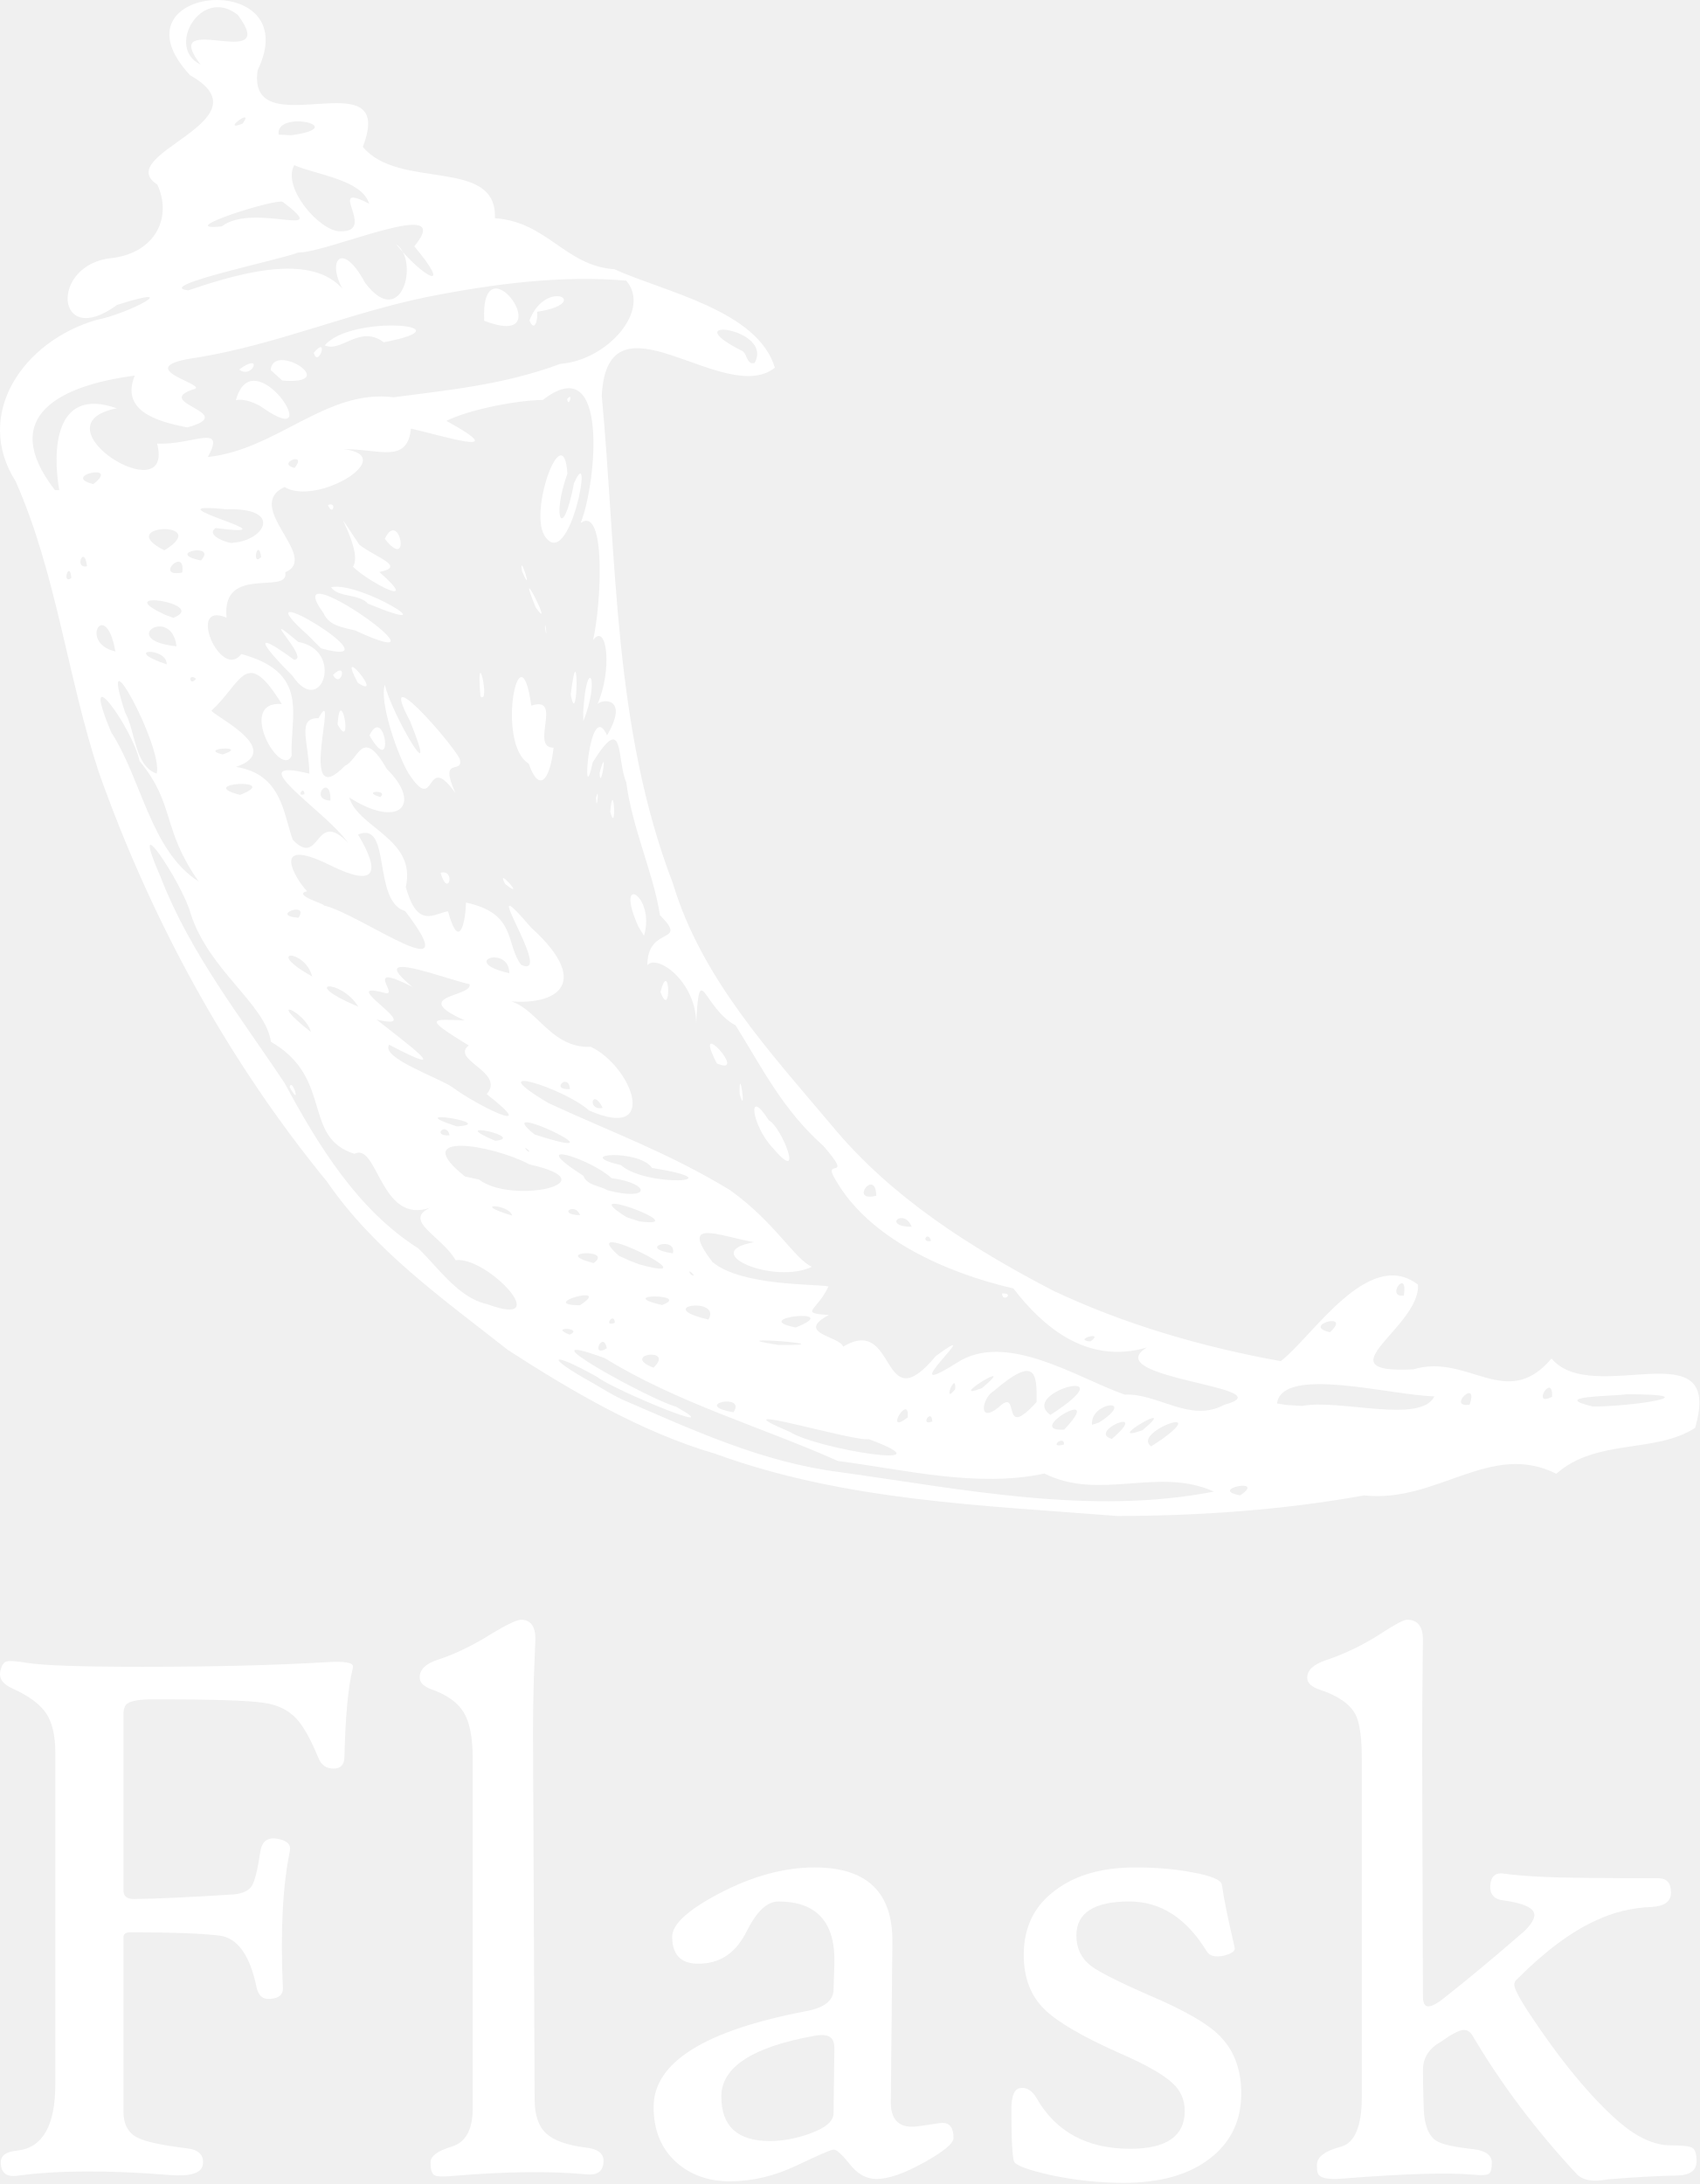
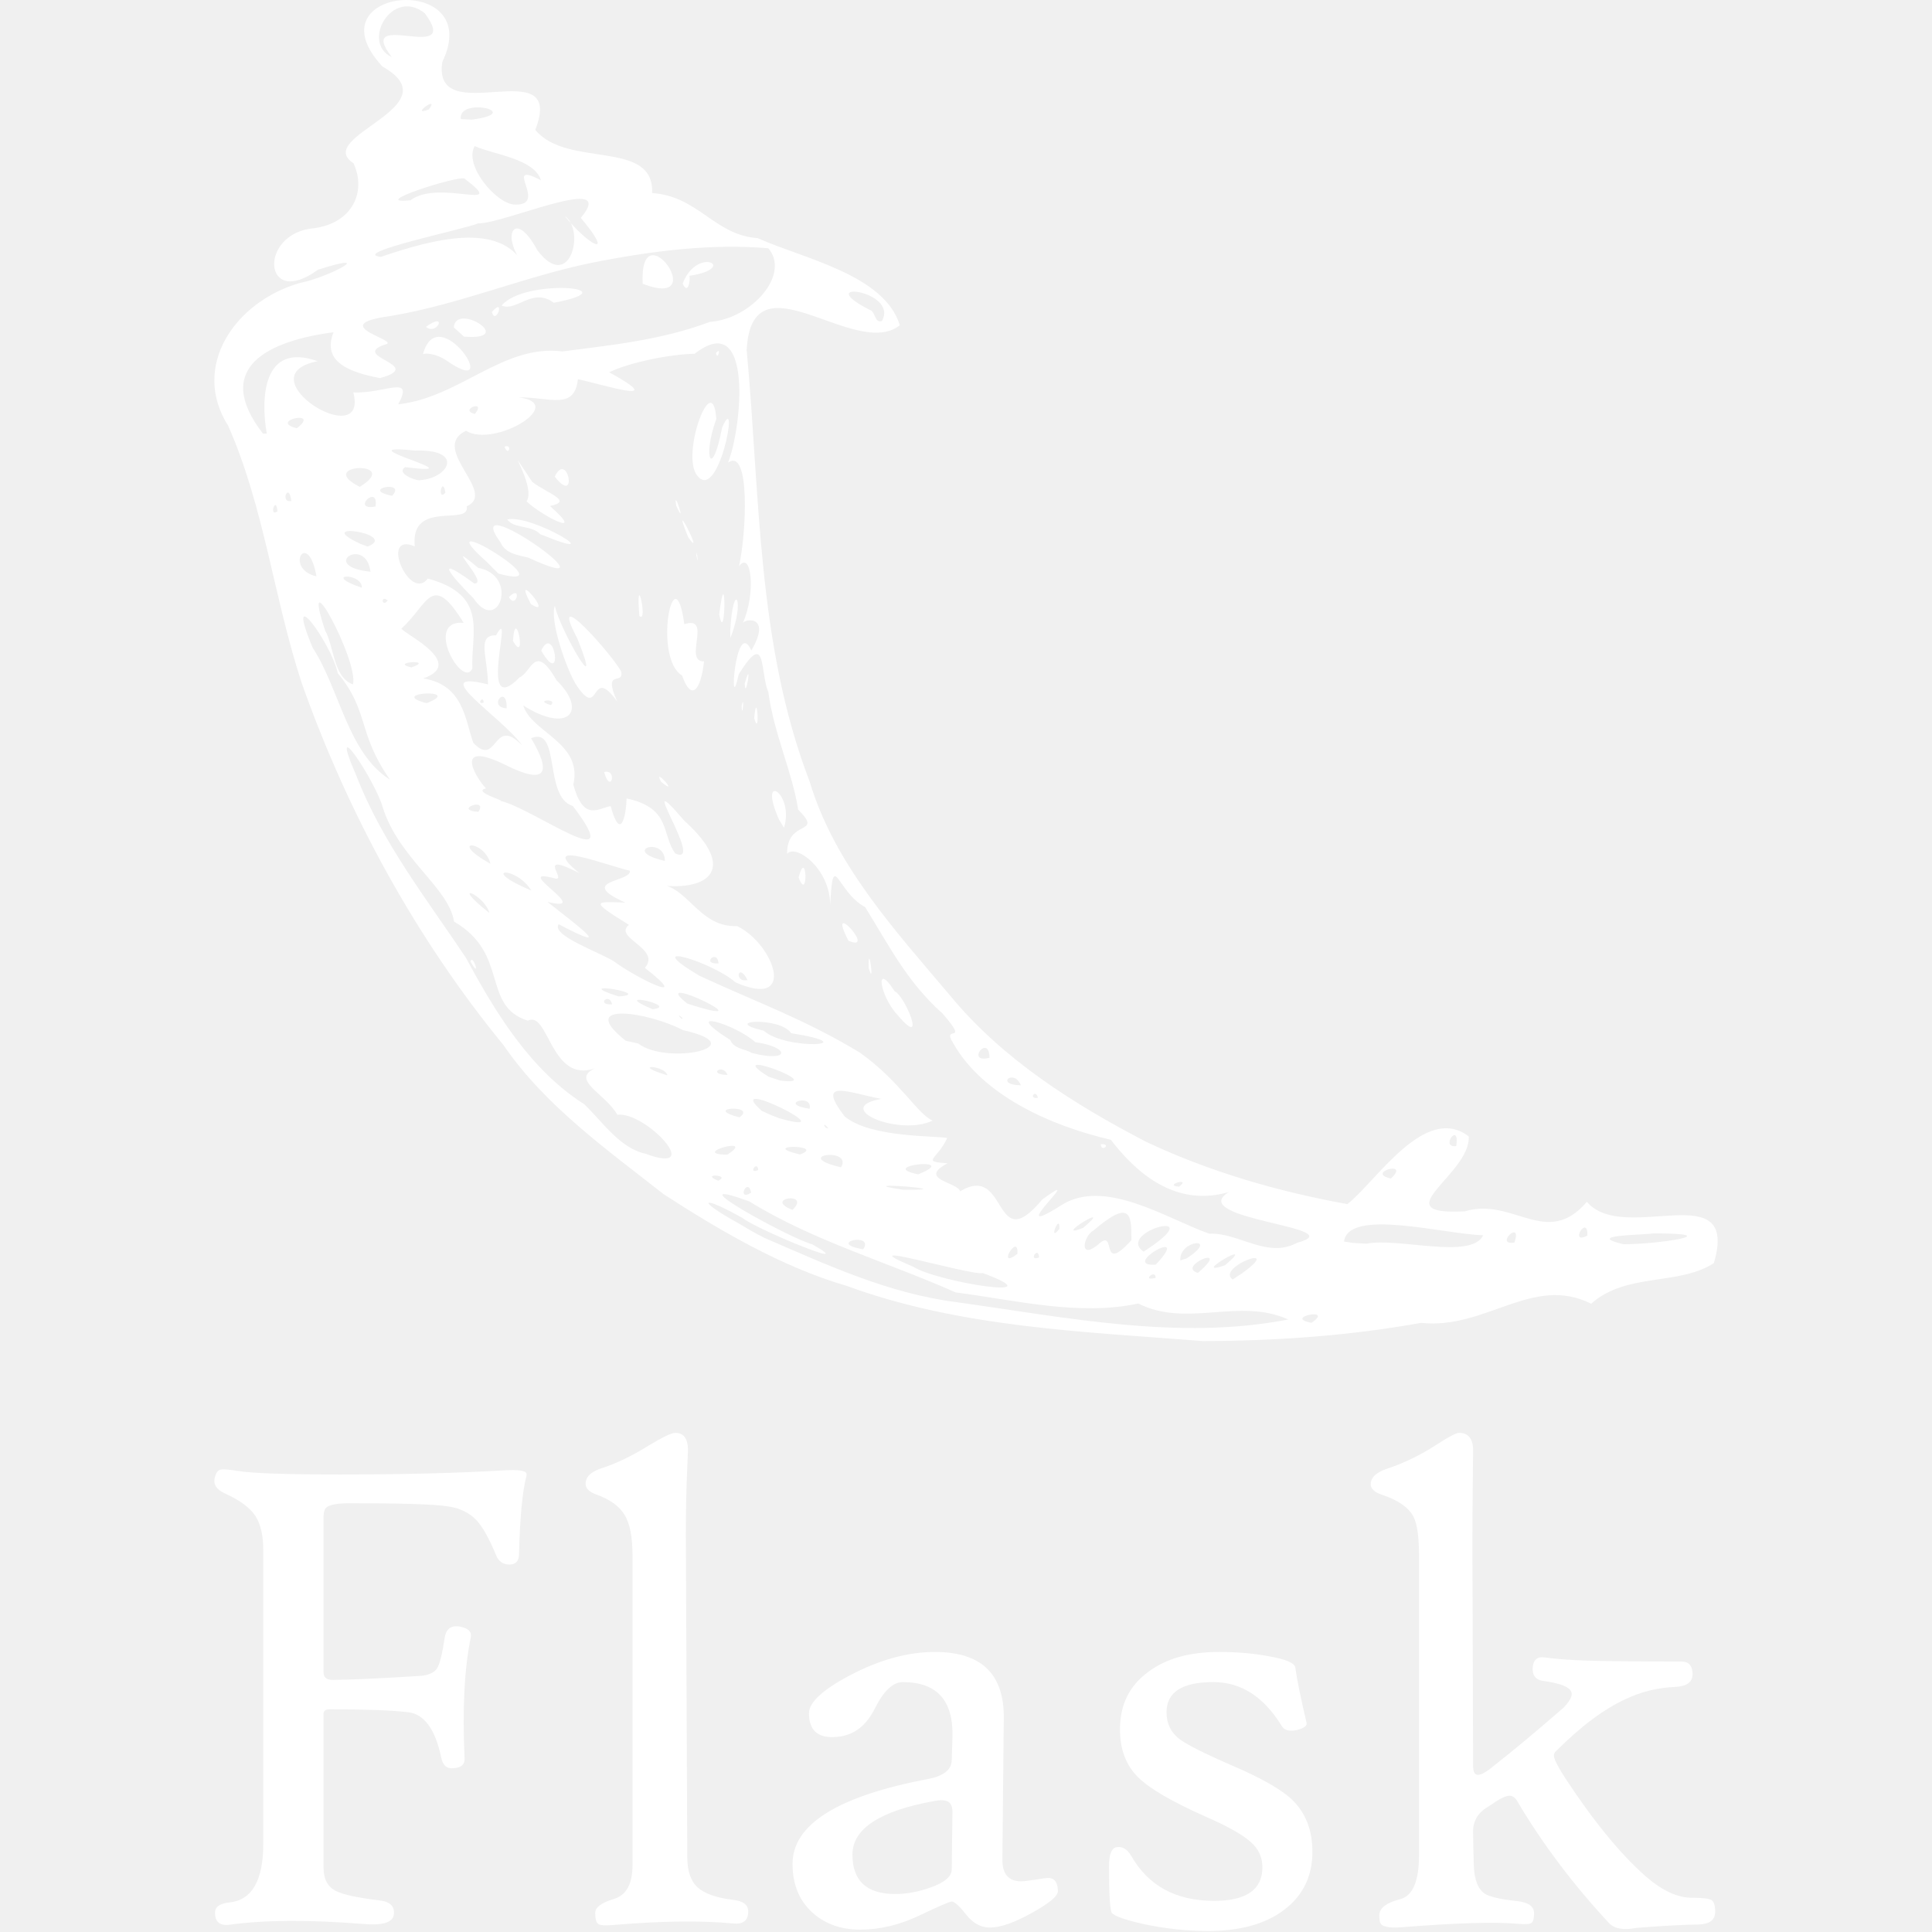
- <svg xmlns="http://www.w3.org/2000/svg" width="256px" height="329px" viewBox="0 0 256 329" version="1.1" preserveAspectRatio="xMidYMid">
+ <svg xmlns="http://www.w3.org/2000/svg" width="512px" height="512px" viewBox="0 0 256 329" version="1.1" preserveAspectRatio="xMidYMid">
  <g fill="#ffffff">
    <path d="M76.501,203.351 C66.752,195.681 56.348,188.331 49.24,177.974 C34.28,159.71 22.764,138.569 14.891,116.349 C10.131,101.899 8.502,86.408 2.362,72.519 C-4.053,62.428 3.466,51.405 14.518,48.199 C19.435,47.251 28.086,42.609 17.643,45.931 C8.279,52.797 7.377,39.692 16.977,38.861 C23.529,37.992 25.941,32.631 23.698,27.805 C16.662,23.214 40.753,18.179 28.63,11.332 C16.01,-2.289 46.291,-4.91 38.818,10.561 C37.032,22.456 59.984,8.376 54.654,22.115 C60.069,28.714 74.926,23.62 74.553,32.872 C82.439,33.414 85.146,40.045 92.541,40.555 C100.218,44.021 114.121,46.747 116.729,55.392 C109.119,61.415 91.502,42.949 90.651,59.624 C92.953,84.262 92.366,109.641 101.377,133.102 C105.639,147.306 115.977,158.487 125.308,169.552 C134.241,180.386 146.338,188.018 158.671,194.439 C169.486,199.54 181.146,202.919 192.936,205.045 C197.715,201.389 206.157,187.795 213.611,193.523 C213.971,199.972 198.815,206.994 212.9,206.281 C221.178,203.783 226.913,212.675 233.726,204.652 C240.004,212.088 259.817,199.905 255.351,215.103 C249.309,219 240.501,216.645 234.453,222.008 C224.481,217.025 216.541,226.461 205.497,225.271 C193.237,227.467 180.759,228.351 168.33,228.369 C147.934,226.76 127.108,226.081 107.706,218.98 C96.773,215.803 86.108,209.577 76.501,203.351 L76.501,203.351 Z M93.725,210.819 C104.397,215.429 114.834,220.294 126.532,221.765 C145.09,224.342 164.255,228.317 182.878,224.695 C174.45,220.89 165.733,226.173 157.337,221.975 C147.268,224.139 136.459,221.419 126.217,220.078 C114.578,214.894 102.011,211.33 91.11,204.593 C77.482,199.618 98.153,210.976 101.834,211.899 C110.348,216.73 92.469,209.42 89.945,207.412 C82.812,203.41 81.903,204.247 89.24,208.308 C90.717,209.172 92.176,210.081 93.725,210.819 L93.725,210.819 Z M73.414,196.466 C83.76,200.298 73.369,189.194 68.635,189.836 C66.536,186.193 60.612,183.891 64.79,181.936 C57.277,184.546 56.917,172.016 53.387,173.809 C45.435,171.298 50.293,162.404 40.818,156.938 C39.954,151.183 31.409,146.194 28.688,137.516 C27.485,133.07 19.03,120.313 24.222,132.186 C28.642,143.617 36.417,153.413 42.891,163.189 C47.913,172.5 53.85,182.237 62.999,188.044 C66.086,191.006 69.06,195.537 73.414,196.466 L73.414,196.466 Z M43.624,163.751 C43.982,162.188 45.514,167.131 43.624,163.751 L43.624,163.751 Z M85.807,201.056 C88.095,200.03 82.511,199.762 85.807,201.056 L85.807,201.056 Z M91.416,203.104 C90.836,200.278 88.854,204.686 91.416,203.104 L91.416,203.104 Z M98.447,206.033 C101.788,202.847 93.288,204.024 98.447,206.033 L98.447,206.033 Z M110.492,212.747 C112.525,209.746 103.985,211.618 110.492,212.747 L110.492,212.747 Z M87.364,196.624 C92.555,193.262 80.648,196.577 87.364,196.624 L87.364,196.624 Z M92.633,199.252 C92.483,197.479 90.757,200.049 92.633,199.252 L92.633,199.252 Z M118.979,215.697 C123.216,218.372 143.717,221.556 130.881,216.795 C128.728,217.247 107.078,210.668 118.979,215.697 L118.979,215.697 Z M77.156,183.119 C76.744,181.342 70.577,181.151 77.156,183.119 L77.156,183.119 Z M89.416,190.274 C92.613,188.044 82.792,188.553 89.416,190.274 L89.416,190.274 Z M99.734,196.597 C104.318,194.871 92.307,194.864 99.734,196.597 L99.734,196.597 Z M72.159,177.686 C77.129,181.497 92.208,178.176 79.77,175.411 C74.114,172.396 61.363,170.33 70.055,177.229 L72.159,177.686 L72.159,177.686 Z M106.725,198.781 C108.797,195.256 98.04,196.766 106.725,198.781 L106.725,198.781 Z M96.222,190.436 C108.372,193.87 86.003,182.746 93.223,189.168 L94.825,189.894 L96.222,190.436 L96.222,190.436 Z M117.28,202.606 C128.788,202.717 106.882,201.018 117.28,202.606 L117.28,202.606 Z M67.733,171.028 C67.281,168.884 64.895,171.206 67.733,171.028 L67.733,171.028 Z M136.746,213.526 C137.053,209.656 132.992,216.41 136.746,213.526 L136.746,213.526 Z M87.375,183.054 C86.676,181.014 83.78,182.969 87.375,183.054 L87.375,183.054 Z M68.824,169.682 C75.43,169.284 59.775,166.773 68.824,169.682 L68.824,169.682 Z M46.846,155.478 C46.023,152.308 39.66,149.784 46.846,155.478 L46.846,155.478 Z M104.541,192.092 C103.332,190.711 103.971,192.392 104.541,192.092 L104.541,192.092 Z M140.446,214.129 C140.336,212.016 138.491,214.925 140.446,214.129 L140.446,214.129 Z M101.363,188.809 C102.011,186.089 95.727,187.984 101.363,188.809 L101.363,188.809 Z M74.611,171.853 C79.529,171.329 66.732,168.531 74.611,171.853 L74.611,171.853 Z M119.863,199.972 C127.526,196.937 112.395,198.493 119.863,199.972 L119.863,199.972 Z M96.328,183.997 C105.155,185.133 85.82,177.987 94.386,183.355 L96.328,183.997 L96.328,183.997 Z M127.009,202.861 C135.255,197.938 132.535,214.403 140.997,204.254 C149.34,198.16 133.79,211.787 144.07,205.34 C151.511,200.363 162.496,207.7 169.435,210.087 C174.423,209.845 179.276,214.403 184.395,211.629 C194.243,208.974 165.132,207.694 172.762,202.991 C163.751,205.615 157.096,199.866 152.661,194.092 C142.552,191.757 130.867,186.591 125.819,177.64 C123.76,174.286 128.788,178.118 124.041,172.625 C117.953,167.21 114.913,161.056 110.825,154.472 C105.94,151.869 105.364,144.199 104.874,154.218 C104.914,147.894 98.976,143.637 97.525,145.403 C97.498,139.314 103.881,142.368 99.415,137.863 C98.454,131.552 95.288,124.975 94.339,117.847 C92.863,114.414 94.13,107.058 89.292,114.832 C87.533,123.051 88.71,104.736 91.45,110.771 C95.046,104.612 90.154,105.337 89.958,106.188 C92.3,100.99 91.443,93.613 89.344,96.425 C90.593,90.912 91.319,76.141 87.481,78.763 C89.808,72.996 91.895,52.384 81.784,60.245 C77.691,60.303 70.597,61.73 67.249,63.397 C77.757,69.191 66.189,65.489 61.906,64.567 C61.35,69.929 57.113,67.614 51.816,67.666 C60.278,68.712 47.697,76.317 42.852,73.362 C36.548,76.37 48.286,83.89 42.976,86.217 C43.631,89.716 33.324,84.95 34.129,93.045 C28.014,90.467 33.292,102.644 36.352,98.524 C46.756,101.343 43.676,107.758 43.937,113.858 C42.243,117.408 35.567,105.508 42.452,106.057 C37.018,97.235 36.444,102.866 31.931,106.966 C30.885,107.261 43.44,112.798 35.56,115.532 C42.492,116.605 42.695,122.673 44.108,126.512 C48.273,130.852 47.415,121.717 52.406,126.937 C49.247,122.286 35.691,113.838 46.605,116.546 C46.547,111.871 44.63,108.098 47.978,108.188 C51.294,102.192 44.506,122.98 51.974,115.356 C54.039,114.454 54.557,109.353 58.271,115.84 C63.665,121.15 60.22,124.993 52.608,120.129 C53.967,124.752 62.789,126.399 61.129,133.626 C62.886,139.982 65.346,137.64 67.49,137.274 C69.171,143.447 70.127,138.909 70.205,135.966 C77.901,137.615 76.096,142.165 78.508,145.344 C83.811,147.736 70.917,129.12 80.02,139.746 C89.598,148.397 83.616,152.007 75.018,150.621 C80.458,150.182 82.209,157.978 89.018,157.703 C95.223,160.658 99.428,171.997 88.73,167.275 C85.022,163.927 71.884,159.801 82.616,166.164 C92.516,170.754 100.389,173.494 109.942,179.256 C116.776,184.134 119.73,189.723 122.32,190.83 C116.573,193.575 105.006,188.639 113.597,187.129 C108.235,186.154 102.207,183.441 107.339,190.117 C111.707,193.766 122.804,193.379 124.799,193.791 C123.112,197.506 120.216,197.8 124.864,198.088 C119.678,200.854 126.532,201.286 127.009,202.861 L127.009,202.861 Z M116.402,172.906 C113.244,169.604 112.427,163.425 115.84,168.798 C117.593,169.505 121.445,178.903 116.402,172.906 L116.402,172.906 Z M150.949,194.851 C152.917,194.72 151.007,196.347 150.949,194.851 L150.949,194.851 Z M111.421,164.811 C111.295,159.821 112.557,168.661 111.421,164.811 L111.421,164.811 Z M107.987,160.194 C104.012,152.524 112.989,162.365 107.987,160.194 L107.987,160.194 Z M66.372,131.475 C68.707,130.852 67.523,135.462 66.372,131.475 L66.372,131.475 Z M99.493,149.424 C100.925,144.042 101.174,153.937 99.493,149.424 L99.493,149.424 Z M76.096,133.154 C74.449,130.186 79.543,135.941 76.096,133.154 L76.096,133.154 Z M96.171,139.589 C92.411,131.167 98.839,134.985 97.008,140.968 L96.171,139.589 L96.171,139.589 Z M61.547,116.499 C59.867,113.734 57.088,105.625 57.983,103.148 C58.787,107.182 66.556,120.502 61.788,108.667 C56.525,98.747 68.086,111.883 69.276,114.362 C69.832,116.821 66.025,113.689 68.602,119.462 C63.901,112.89 65.829,123.092 61.547,116.499 L61.547,116.499 Z M50.849,109.124 C51.287,102.696 53.295,113.531 50.849,109.124 L50.849,109.124 Z M55.662,110.784 C57.957,105.933 59.552,117.546 55.662,110.784 L55.662,110.784 Z M44.081,101.827 C40.098,97.863 37.214,94.215 44.27,99.368 C46.984,99.472 38.229,91.07 44.925,96.699 C51.96,97.982 48.396,108.242 44.081,101.827 L44.081,101.827 Z M50.162,101.67 C52.478,99.375 51.391,103.926 50.162,101.67 L50.162,101.67 Z M53.909,102.866 C50.397,96.294 58.166,105.625 53.909,102.866 L53.909,102.866 Z M46.468,95.759 C34.887,85.445 61.017,101.146 48.358,97.667 L46.468,95.759 L46.468,95.759 Z M79.653,115.035 C74.638,112.033 78.319,93.882 80.033,106.293 C84.905,104.716 79.764,112.708 83.393,112.629 C82.825,117.67 81.197,119.483 79.653,115.035 L79.653,115.035 Z M91.927,122.293 C92.417,116.821 92.96,126.035 91.927,122.293 L91.927,122.293 Z M89.796,120.181 C90.345,117.847 89.848,122.934 89.796,120.181 L89.796,120.181 Z M48.736,92.371 C41.295,82.104 70.361,102.754 53.504,94.974 C51.744,94.51 49.62,94.346 48.736,92.371 L48.736,92.371 Z M72.375,104.9 C71.67,96.256 73.945,106.332 72.375,104.9 L72.375,104.9 Z M90.318,116.414 C91.704,111.491 90.424,119.672 90.318,116.414 L90.318,116.414 Z M49.881,88.453 C54.302,87.506 68.203,96.216 55.439,90.939 C54.021,89.369 50.993,90.082 49.881,88.453 L49.881,88.453 Z M87.852,107.378 C88.325,98.538 90.496,102.101 87.873,108.647 L87.852,107.378 L87.852,107.378 Z M53.171,85.375 C54.975,82.732 48.383,73.428 54.118,82.039 C56.597,84.007 61.291,85.335 57.146,86.165 C63.665,91.914 55.558,87.722 53.171,85.375 L53.171,85.375 Z M85.976,104.619 C87.22,94.548 87.076,110.517 85.976,104.619 L85.976,104.619 Z M49.404,76.076 C50.784,75.487 50.136,77.912 49.404,76.076 L49.404,76.076 Z M57.963,81.17 C60.166,76.546 62.024,86.322 57.963,81.17 L57.963,81.17 Z M82.099,94.594 C82.079,92.822 82.556,97.177 82.099,94.594 L82.099,94.594 Z M80.699,91.502 C77.351,83.236 83.818,95.876 80.699,91.502 L80.699,91.502 Z M78.645,86.08 C78.085,82.666 80.556,90.37 78.645,86.08 L78.645,86.08 Z M81.993,80.639 C79.692,76.591 84.898,62.788 85.48,71.348 C83.053,78.018 84.781,81.746 86.466,72.8 C89.593,65.764 85.793,86.696 81.993,80.639 L81.993,80.639 Z M85.434,60.114 C86.435,58.884 85.656,61.597 85.434,60.114 L85.434,60.114 Z M79.687,173.325 C78.326,172.135 79.862,174.077 79.687,173.325 L79.687,173.325 Z M91.522,179.308 C98.106,181.002 98.074,178.287 92.123,177.476 C88.925,174.502 78.823,171.343 87.866,177.11 C88.462,178.628 90.352,178.588 91.522,179.308 L91.522,179.308 Z M68.151,163.783 C71.774,166.492 81.811,171.447 73.317,164.818 C76.181,161.488 67.836,159.717 70.604,157.487 C63.561,153.177 65.044,153.563 69.983,153.701 C61.521,149.914 71.205,150.202 70.748,148.26 C67.485,147.619 54.537,142.505 62.155,148.679 C54.413,144.735 60.31,150.15 57.97,149.581 C50.05,147.423 65.019,155.611 56.714,153.577 C61.253,157.173 68.936,162.797 58.63,157.382 C57.277,159.337 66.007,162.3 68.151,163.783 L68.151,163.783 Z M80.529,170.898 C95.576,175.744 73.146,164.967 80.529,170.898 L80.529,170.898 Z M143.893,209.282 C144.089,206.294 141.839,211.832 143.893,209.282 L143.893,209.282 Z M150.406,212.023 C153.878,208.661 150.55,217.384 156.16,211.199 C156.218,206.771 155.991,204.157 149.713,209.537 C147.979,210.499 147.209,214.572 150.406,212.023 L150.406,212.023 Z M47.024,147.097 C45.957,142.905 39.549,142.923 47.024,147.097 L47.024,147.097 Z M53.974,151.653 C51.391,147.371 44.76,147.776 53.974,151.653 L53.974,151.653 Z M93.542,175.514 C97.408,178.948 111.283,178.032 98.231,175.94 C96.301,173.082 85.964,173.769 93.542,175.514 L93.542,175.514 Z M147.927,209.107 C153.871,204.116 142.167,211.33 147.927,209.107 L147.927,209.107 Z M160.293,217.6 C160.331,215.998 157.73,218.3 160.293,217.6 L160.293,217.6 Z M160.313,215.357 C166.897,208.387 153.937,215.769 160.313,215.357 L160.313,215.357 Z M29.917,132.776 C24.308,124.772 26.432,121.175 21.018,114.636 C19.99,109.634 11.733,98.295 16.748,110.307 C21.338,117.336 22.699,128.217 29.917,132.776 L29.917,132.776 Z M158.246,213.141 C170.364,205.313 153.277,209.734 158.246,213.141 L158.246,213.141 Z M167.493,216.763 C173.561,211.557 163.654,215.677 167.493,216.763 L167.493,216.763 Z M44.963,138.248 C46.697,135.665 40.478,137.915 44.963,138.248 L44.963,138.248 Z M165.563,214.291 C171.435,210.506 164.21,211.087 164.498,214.637 L165.563,214.291 L165.563,214.291 Z M85.865,164.058 C85.663,161.495 82.76,164.274 85.865,164.058 L85.865,164.058 Z M90.789,166.89 C89.22,163.725 88.383,167.387 90.789,166.89 L90.789,166.89 Z M174.986,216.849 C182.512,211.42 170.429,215.808 173.41,217.882 L174.986,216.849 L174.986,216.849 Z M172.103,215.456 C178.236,210.322 165.635,217.731 172.103,215.456 L172.103,215.456 Z M186.827,225.257 C190.942,222.504 181.826,224.368 186.827,225.257 L186.827,225.257 Z M48.736,136.385 C54.249,137.62 70.779,149.966 61.03,137.242 C56.035,135.764 59.03,123.555 53.936,125.713 C57.356,131.428 56.746,133.854 49.567,130.258 C40.55,125.85 44.499,132.436 46.265,134.254 C43.858,134.803 49.443,136.34 48.736,136.385 L48.736,136.385 Z M23.608,116.54 C24.594,112.452 14.511,94.071 18.847,107.326 C20.409,110.105 20.247,115.368 23.608,116.54 L23.608,116.54 Z M69.733,144.977 C66.889,142.604 69.596,144.638 69.733,144.977 L69.733,144.977 Z M76.724,146.606 C76.724,142.277 68.995,144.847 76.724,146.606 L76.724,146.606 Z M137.341,184.814 C136.184,181.857 132.771,184.748 137.341,184.814 L137.341,184.814 Z M140.25,186.938 C139.818,185.284 138.569,187.259 140.25,186.938 L140.25,186.938 Z M164.275,202.076 C166.584,200.37 161.391,201.855 164.275,202.076 L164.275,202.076 Z M36.156,119.744 C42.767,117.186 29.073,117.919 36.156,119.744 L36.156,119.744 Z M132.004,180.125 C131.927,175.848 127.787,181.191 132.004,180.125 L132.004,180.125 Z M33.546,113.655 C37.79,112.224 29.616,112.715 33.546,113.655 L33.546,113.655 Z M45.865,119.625 C45.793,118.22 44.565,120.162 45.865,119.625 L45.865,119.625 Z M196.167,211.793 C201.626,210.688 214.07,214.572 216.077,210.349 C209.446,210.185 193.145,205.666 192.373,211.42 L193.825,211.649 L196.167,211.793 L196.167,211.793 Z M49.782,120.612 C49.881,116.277 46.403,120.45 49.782,120.612 L49.782,120.612 Z M17.389,98.139 C15.918,89.88 11.791,96.889 17.389,98.139 L17.389,98.139 Z M25.111,100.081 C25.21,97.426 18.042,97.694 25.111,100.081 L25.111,100.081 Z M29.525,102.252 C28.25,101.218 28.531,103.553 29.525,102.252 L29.525,102.252 Z M57.309,120.07 C58.618,118.866 54.21,119.181 57.309,120.07 L57.309,120.07 Z M26.589,97.361 C25.838,91.122 17.637,96.425 26.589,97.361 L26.589,97.361 Z M10.745,87.081 C10.522,84.203 9.201,88.165 10.745,87.081 L10.745,87.081 Z M13.105,85.303 C12.72,81.888 11.078,85.733 13.105,85.303 L13.105,85.303 Z M26.119,93.07 C31.625,90.912 16.093,88.597 24.994,92.665 L26.119,93.07 L26.119,93.07 Z M200.345,200.69 C203.869,197.461 195.872,199.69 200.345,200.69 L200.345,200.69 Z M221.394,211.597 C222.807,207.426 217.836,212.147 221.394,211.597 L221.394,211.597 Z M27.451,86.25 C28.034,82.209 23.084,87.054 27.451,86.25 L27.451,86.25 Z M8.927,73.839 C7.933,68.138 8.07,58.126 17.585,61.507 C4.886,64.031 26.38,77.298 23.666,66.822 C29.008,67.085 34.116,63.665 31.31,68.849 C41.838,67.692 49.13,58.564 59.297,59.846 C67.215,58.794 75.873,58.002 84.407,54.811 C91.423,54.307 98.178,46.754 94.334,42.275 C84.767,41.464 74.748,42.661 64.175,44.767 C52.458,47.199 41.813,51.828 29.989,53.817 C18.46,55.367 32.304,58.08 29.001,58.688 C22.992,60.774 36.175,62.18 28.223,64.383 C23.313,63.449 18.199,61.762 20.298,56.582 C9.26,58.022 -0.444,62.599 8.279,73.833 L8.927,73.839 L8.927,73.839 Z M35.535,60.29 C38.118,50.757 49.397,68.138 39.772,61.559 C38.627,60.695 36.73,59.995 35.535,60.29 L35.535,60.29 Z M36.037,55.666 C39.772,52.888 38.019,57.23 36.037,55.666 L36.037,55.666 Z M40.778,55.745 C41.12,51.358 51.641,58.067 42.512,57.322 L40.778,55.745 L40.778,55.745 Z M47.265,53.137 C49.639,50.363 47.953,55.595 47.265,53.137 L47.265,53.137 Z M48.927,52.026 C52.876,47.285 71.27,48.997 57.806,51.56 C54.197,48.84 51.431,53.162 48.927,52.026 L48.927,52.026 Z M72.937,48.324 C72.343,35.369 84.871,52.921 72.937,48.324 L72.937,48.324 Z M79.752,48.284 C82.243,41.759 89.423,45.663 80.909,46.97 C81.091,47.67 80.654,50.345 79.752,48.284 L79.752,48.284 Z M24.765,82.902 C32.206,78.344 16.865,78.947 24.765,82.902 L24.765,82.902 Z M30.27,84.426 C32.88,81.654 24.594,83.301 30.27,84.426 L30.27,84.426 Z M14.054,72.924 C18.305,69.654 9.019,71.682 14.054,72.924 L14.054,72.924 Z M233.818,210.407 C233.942,206.614 230.567,212.113 233.818,210.407 L233.818,210.407 Z M211.487,195.164 C212.121,190.803 208.616,195.544 211.487,195.164 L211.487,195.164 Z M239.958,211.879 C245.903,211.899 257.972,210.027 245.039,210.034 C243.005,210.349 233.21,210.283 239.958,211.879 L239.958,211.879 Z M35.11,81.751 C39.923,81.424 42.636,76.447 34.174,76.729 C21.063,75.376 45.741,81.222 32.493,79.548 C30.716,80.725 35.004,82.079 35.11,81.751 L35.11,81.751 Z M39.347,83.897 C38.843,80.81 37.855,85.537 39.347,83.897 L39.347,83.897 Z M44.375,70.491 C46.461,67.902 41.484,69.798 44.375,70.491 L44.375,70.491 Z M28.367,43.739 C36.96,40.823 48.704,37.54 52.759,45.179 C48.632,40.216 51.092,35.324 54.989,42.589 C60.501,49.933 63.26,39.248 59.676,36.782 C63.764,41.856 68.406,44.257 62.409,37.104 C68.93,29.263 49.364,38.13 44.918,38.038 C42.78,38.999 22.829,43.125 28.367,43.739 L28.367,43.739 Z M33.402,34.102 C38.301,30.408 50.345,36.305 42.616,30.426 C41.858,29.76 25.694,34.886 33.402,34.102 L33.402,34.102 Z M51.261,34.84 C56.989,34.984 48.79,27.137 55.616,30.694 C54.498,27.033 47.665,26.346 44.324,24.882 C42.434,28.23 48.167,34.886 51.261,34.84 L51.261,34.84 Z M36.534,18.629 C38.516,15.943 33.056,19.997 36.534,18.629 L36.534,18.629 Z M43.833,20.375 C53.072,19.153 41.478,16.4 41.968,20.278 L43.833,20.375 L43.833,20.375 Z M30.205,9.717 C23.698,1.223 42.44,11.143 35.828,2.249 C30.264,-2.177 24.922,7.24 30.205,9.717 L30.205,9.717 Z M113.675,54.674 C116.659,49.389 101.363,47.546 111.668,52.802 C112.616,53.117 112.402,55.039 113.675,54.674 L113.675,54.674 Z" />
    <g transform="translate(0, 244)">
      <path d="M53.108,7.495 C52.448,10.101 52.039,14.474 51.886,20.612 C51.886,21.818 51.343,22.421 50.254,22.421 C49.165,22.421 48.407,21.895 47.978,20.846 C46.812,18.008 45.707,16.029 44.654,14.899 C43.412,13.58 41.76,12.781 39.699,12.51 C37.484,12.159 31.966,11.984 23.144,11.984 C21.124,11.984 19.801,12.199 19.181,12.628 C18.792,12.899 18.598,13.482 18.598,14.377 L18.598,40.786 C18.598,41.68 19.161,42.105 20.286,42.069 C23.747,42.029 28.76,41.793 35.326,41.368 C36.61,41.211 37.476,40.794 37.922,40.113 C38.372,39.433 38.809,37.677 39.234,34.838 C39.504,33.283 40.42,32.68 41.974,33.032 C43.295,33.304 43.862,33.907 43.667,34.838 C42.577,40.126 42.225,47.005 42.614,55.477 C42.655,56.486 42.015,57.032 40.691,57.11 C39.602,57.227 38.922,56.643 38.65,55.36 C37.643,50.503 35.764,47.907 33.027,47.575 C30.286,47.247 25.824,47.081 19.646,47.081 C18.947,47.081 18.598,47.332 18.598,47.838 L18.598,74.073 C18.598,76.017 19.315,77.34 20.752,78.037 C21.882,78.62 24.31,79.146 28.039,79.612 C29.946,79.806 30.78,80.644 30.55,82.118 C30.314,83.401 28.606,83.907 25.416,83.635 C16.205,82.895 8.606,82.936 2.623,83.754 C0.95,83.984 0.117,83.304 0.117,81.713 C0.117,80.7 0.95,80.118 2.623,79.963 C6.432,79.534 8.335,76.191 8.335,69.936 L8.335,20.028 C8.335,17.466 7.877,15.494 6.966,14.113 C6.051,12.733 4.35,11.478 1.865,10.352 C0.31,9.652 -0.272,8.701 0.117,7.495 C0.31,6.758 0.622,6.348 1.047,6.272 C1.436,6.154 2.468,6.231 4.136,6.506 C6.586,6.894 12.359,7.089 21.452,7.089 C32.181,7.089 41.448,6.854 49.262,6.389 C51.865,6.231 53.169,6.446 53.169,7.028 C53.169,7.187 53.149,7.34 53.108,7.495 L53.108,7.495 Z" />
      <path d="M90.915,81.502 C90.915,83.057 90.04,83.737 88.292,83.542 C82.932,83.036 76.284,83.113 68.356,83.773 C66.761,83.931 65.782,83.89 65.41,83.66 C65.041,83.425 64.858,82.785 64.858,81.732 C64.858,80.802 65.915,80.016 68.033,79.372 C70.154,78.733 71.21,76.818 71.21,73.632 L71.21,20.871 C71.21,17.721 70.753,15.409 69.842,13.931 C68.927,12.454 67.324,11.308 65.032,10.494 C63.826,10.065 63.223,9.462 63.223,8.684 C63.223,7.518 64.097,6.644 65.846,6.061 C68.49,5.206 71.231,3.887 74.069,2.097 C76.401,0.696 77.879,0 78.498,0 C79.935,0 80.657,0.988 80.657,2.971 C80.657,2.818 80.579,4.761 80.421,8.801 C80.308,12.648 80.268,16.437 80.308,20.17 L80.538,72.23 C80.538,74.603 81.122,76.324 82.288,77.393 C83.454,78.461 85.457,79.17 88.292,79.519 C90.04,79.712 90.915,80.373 90.915,81.502 L90.915,81.502 Z" />
      <path d="M143.644,78.064 C143.644,78.882 142.158,80.113 139.186,81.765 C136.211,83.417 133.83,84.243 132.044,84.243 C130.526,84.243 129.187,83.506 128.021,82.028 C126.855,80.551 126.036,79.814 125.571,79.814 C125.222,79.814 123.376,80.611 120.032,82.202 C116.692,83.797 113.328,84.595 109.947,84.595 C106.761,84.595 104.097,83.66 101.96,81.798 C99.628,79.736 98.462,76.939 98.462,73.4 C98.462,66.676 106.158,61.858 121.55,58.943 C124.19,58.437 125.534,57.368 125.571,55.736 L125.689,52.004 C125.923,45.631 123.105,42.445 117.235,42.445 C115.563,42.445 113.98,43.939 112.481,46.931 C110.988,49.927 108.838,51.538 106.04,51.773 C102.854,52.081 101.259,50.741 101.259,47.749 C101.259,45.882 103.631,43.709 108.372,41.218 C113.348,38.616 118.13,37.312 122.716,37.312 C130.604,37.312 134.51,41.065 134.433,48.566 L134.198,72.583 C134.162,75.11 135.231,76.372 137.405,76.372 C137.834,76.372 138.651,76.276 139.854,76.081 C141.061,75.887 141.761,75.789 141.956,75.789 C143.081,75.789 143.644,76.55 143.644,78.064 L143.644,78.064 Z M125.689,64.773 C125.729,63.801 125.502,63.157 125.016,62.85 C124.53,62.539 123.765,62.477 122.716,62.672 C113.348,64.344 108.664,67.396 108.664,71.826 C108.664,76.295 111.093,78.53 115.951,78.53 C117.895,78.53 119.899,78.162 121.955,77.425 C124.368,76.567 125.571,75.539 125.571,74.332 L125.689,64.773 Z" />
      <path d="M186.988,71.357 C186.988,75.478 185.4,78.754 182.235,81.182 C179.068,83.611 174.744,84.826 169.263,84.826 C165.611,84.826 161.955,84.438 158.303,83.66 C155.154,82.96 153.327,82.32 152.822,81.737 C152.51,81.19 152.356,78.531 152.356,73.749 C152.356,71.688 152.822,70.62 153.757,70.543 C154.688,70.425 155.485,70.932 156.145,72.057 C159.06,77.15 163.764,79.697 170.255,79.697 C175.732,79.697 178.473,77.79 178.473,73.98 C178.473,72.312 177.854,70.911 176.607,69.785 C175.246,68.502 172.607,67.005 168.68,65.296 C163.004,62.77 159.214,60.555 157.311,58.648 C155.25,56.628 154.222,53.907 154.222,50.486 C154.222,46.287 155.834,43.025 159.06,40.693 C162.052,38.437 166.056,37.312 171.068,37.312 C174.218,37.312 177.093,37.563 179.7,38.069 C182.498,38.575 183.955,39.195 184.072,39.935 C184.38,42.109 185.024,45.259 185.996,49.381 C186.113,49.883 185.566,50.292 184.364,50.603 C183.08,50.875 182.226,50.66 181.797,49.964 C178.728,44.947 174.842,42.441 170.137,42.441 C164.813,42.441 162.15,44.15 162.15,47.571 C162.15,49.477 162.87,50.992 164.307,52.117 C165.591,53.089 168.602,54.608 173.344,56.668 C178.319,58.805 181.7,60.729 183.49,62.437 C185.822,64.652 186.988,67.628 186.988,71.357 L186.988,71.357 Z" />
      <path d="M255.575,81.559 C255.575,82.919 254.66,83.64 252.834,83.717 C250.113,83.758 246.554,83.951 242.166,84.3 C239.988,84.729 238.433,84.458 237.502,83.486 C231.36,76.879 226.15,69.96 221.874,62.729 C221.526,62.11 221.08,61.798 220.534,61.798 C219.874,61.798 218.729,62.381 217.097,63.547 C215.267,64.556 214.356,65.996 214.356,67.859 C214.356,69.182 214.392,71.085 214.473,73.576 C214.551,76.061 215.17,77.692 216.336,78.47 C217.153,79.017 219.041,79.442 221.991,79.754 C223.818,79.988 224.733,80.668 224.733,81.794 C224.733,82.689 224.587,83.244 224.295,83.454 C224.004,83.668 223.234,83.717 221.991,83.6 C218.105,83.252 211.538,83.446 202.288,84.183 C199.956,84.377 198.692,84.085 198.497,83.308 C198.421,83.037 198.38,82.649 198.38,82.142 C198.38,80.94 199.567,80.024 201.939,79.406 C204.077,78.858 205.145,76.352 205.145,71.883 L205.145,20.928 C205.145,17.742 204.834,15.527 204.21,14.284 C203.356,12.689 201.566,11.445 198.846,10.551 C197.567,10.126 196.923,9.523 196.923,8.745 C196.923,7.616 197.838,6.741 199.663,6.122 C202.579,5.15 205.356,3.81 207.999,2.098 C210.138,0.701 211.461,0 211.963,0 C213.559,0 214.356,1.008 214.356,3.033 C214.356,2.758 214.336,4.685 214.295,8.802 C214.259,11.64 214.239,15.45 214.239,20.231 L214.356,56.725 C214.356,57.737 214.627,58.239 215.17,58.239 C215.753,58.239 216.648,57.737 217.854,56.725 C221.08,54.198 225.045,50.895 229.745,46.814 C230.68,45.843 231.145,45.065 231.145,44.482 C231.145,43.434 229.571,42.693 226.425,42.268 C225.064,42.109 224.421,41.353 224.497,39.992 C224.615,38.632 225.296,38.049 226.538,38.243 C229.34,38.632 233.421,38.847 238.781,38.887 C242.514,38.923 246.226,38.944 249.919,38.944 C251.121,38.985 251.725,39.701 251.725,41.102 C251.725,42.421 250.773,43.142 248.87,43.26 C245.874,43.373 243.056,44.053 240.417,45.3 C236.724,46.968 232.777,49.903 228.579,54.102 C228.271,54.336 228.113,54.627 228.113,54.976 C228.113,55.519 228.773,56.823 230.097,58.883 C234.955,66.268 239.542,71.843 243.854,75.615 C246.615,77.985 249.198,79.17 251.607,79.17 C253.396,79.17 254.505,79.296 254.93,79.551 C255.361,79.803 255.575,80.474 255.575,81.559 L255.575,81.559 Z" />
    </g>
  </g>
</svg>
